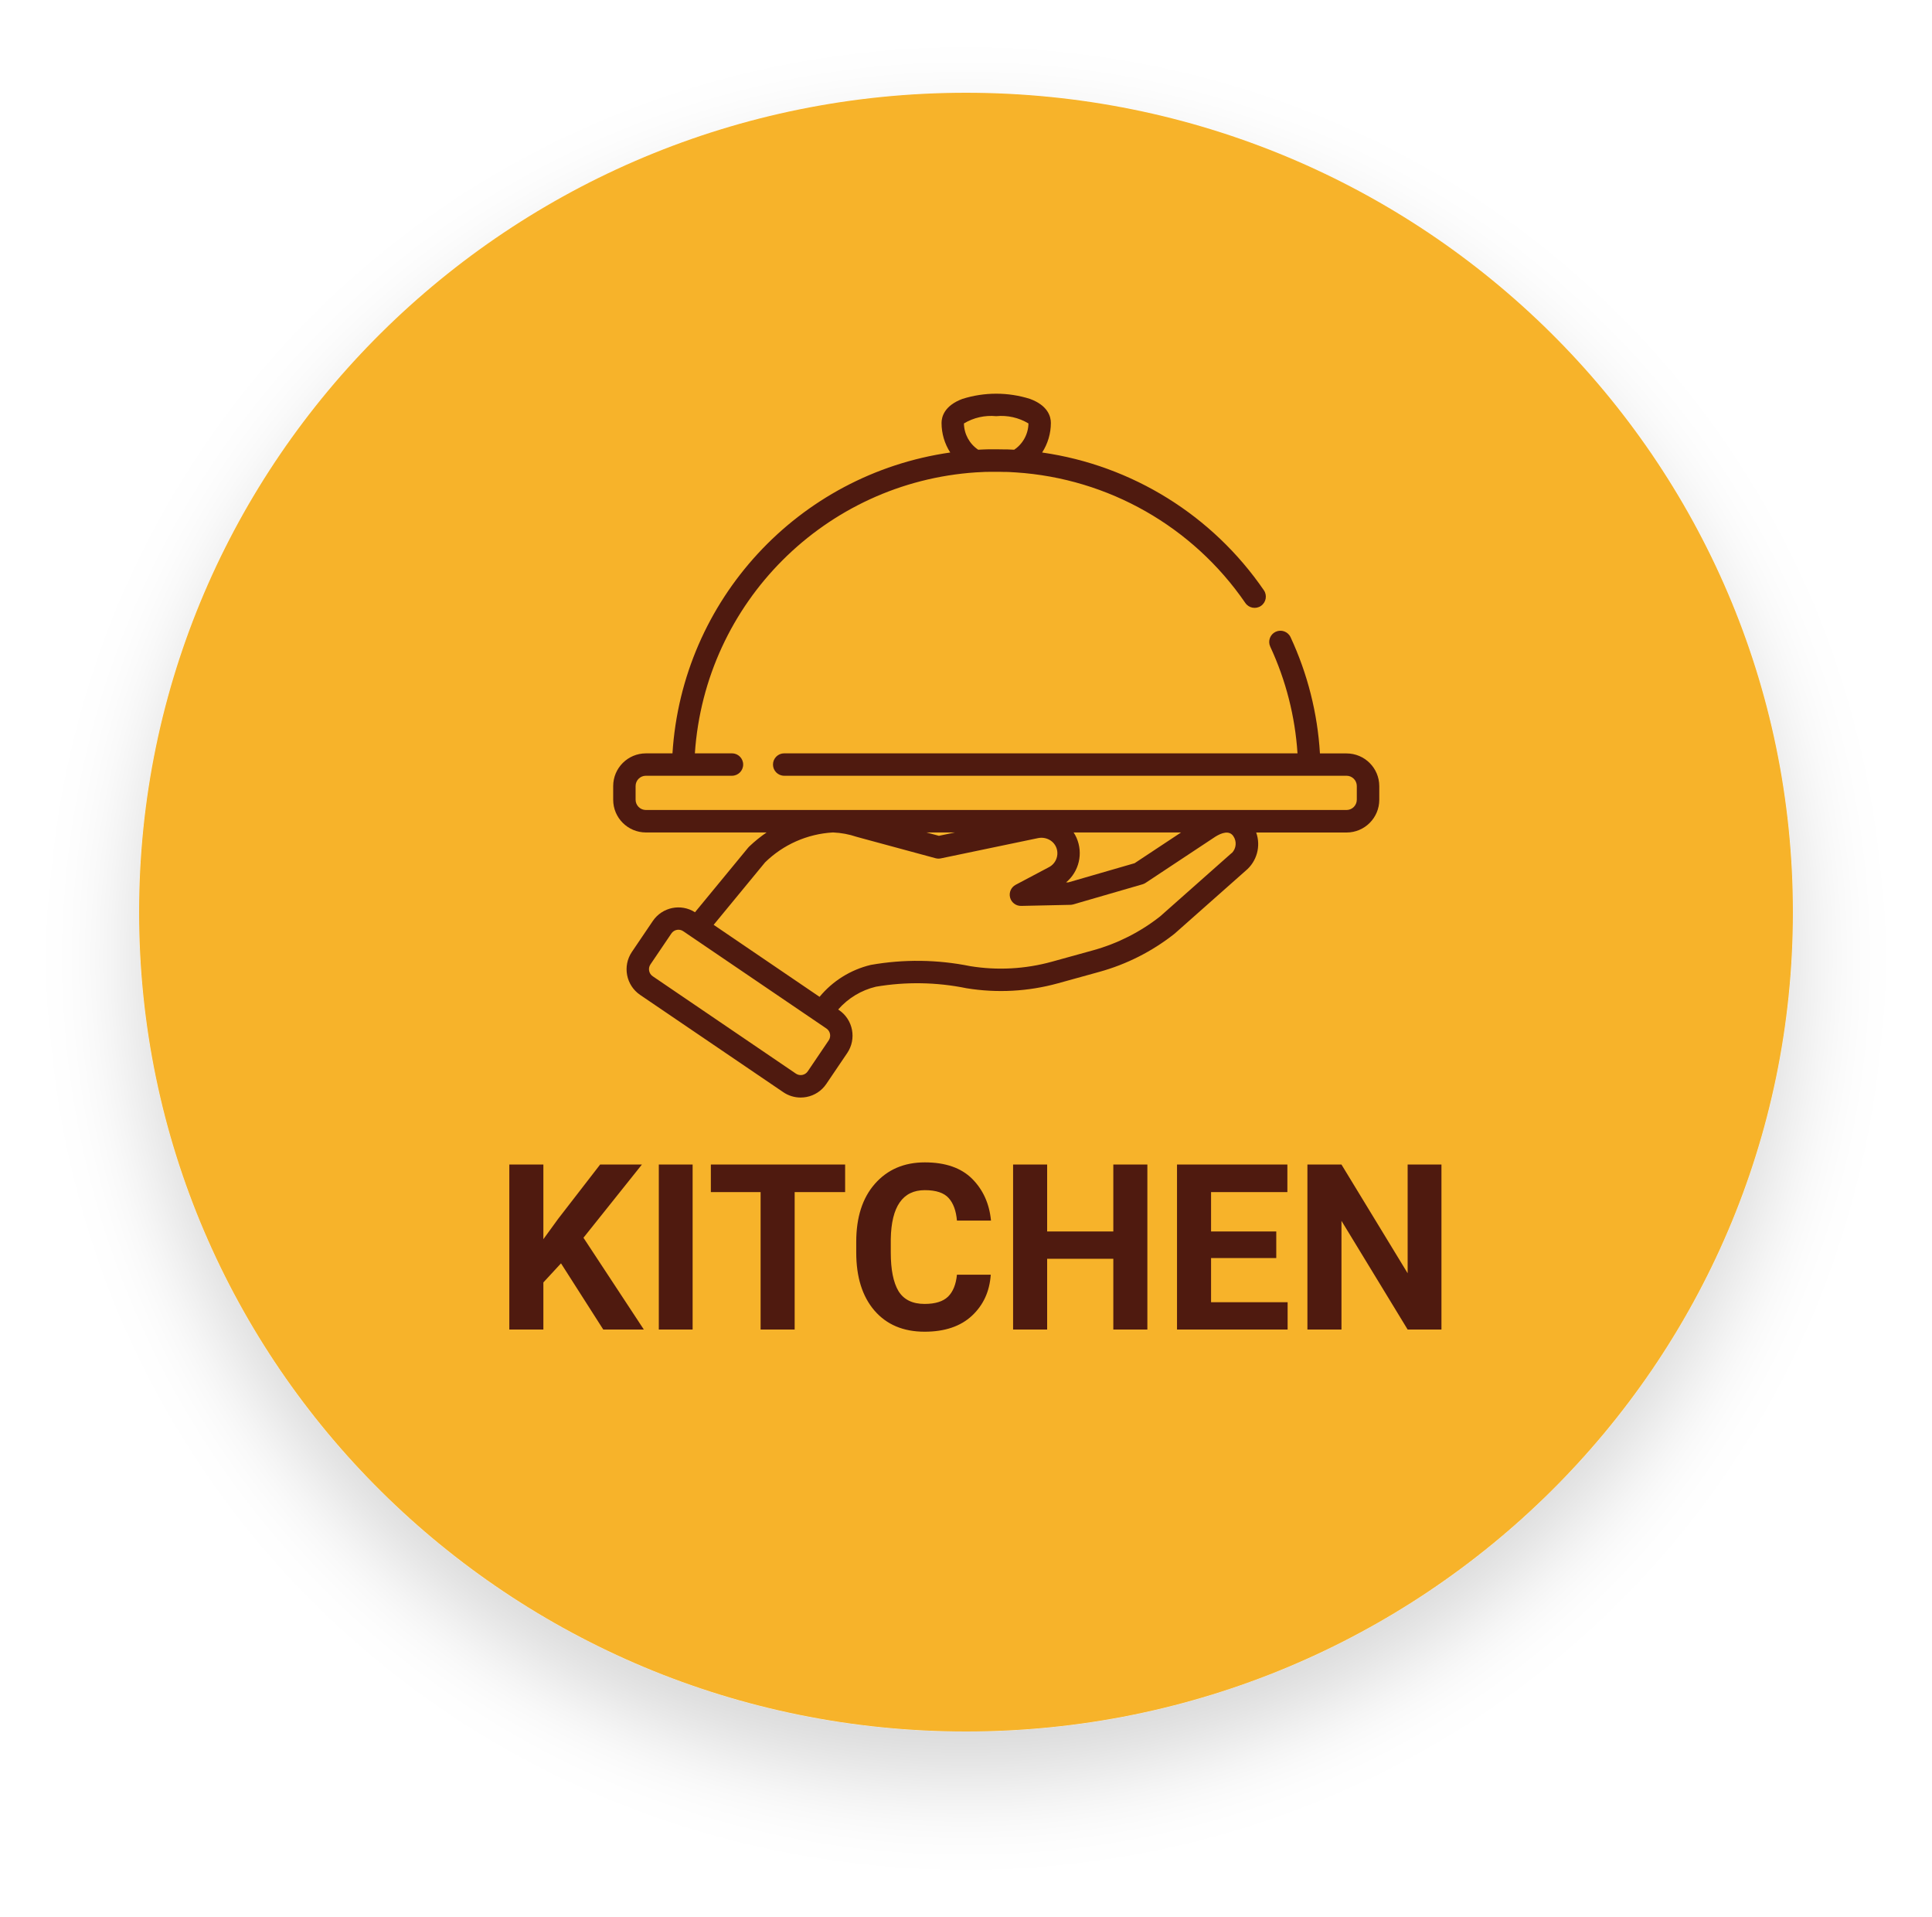
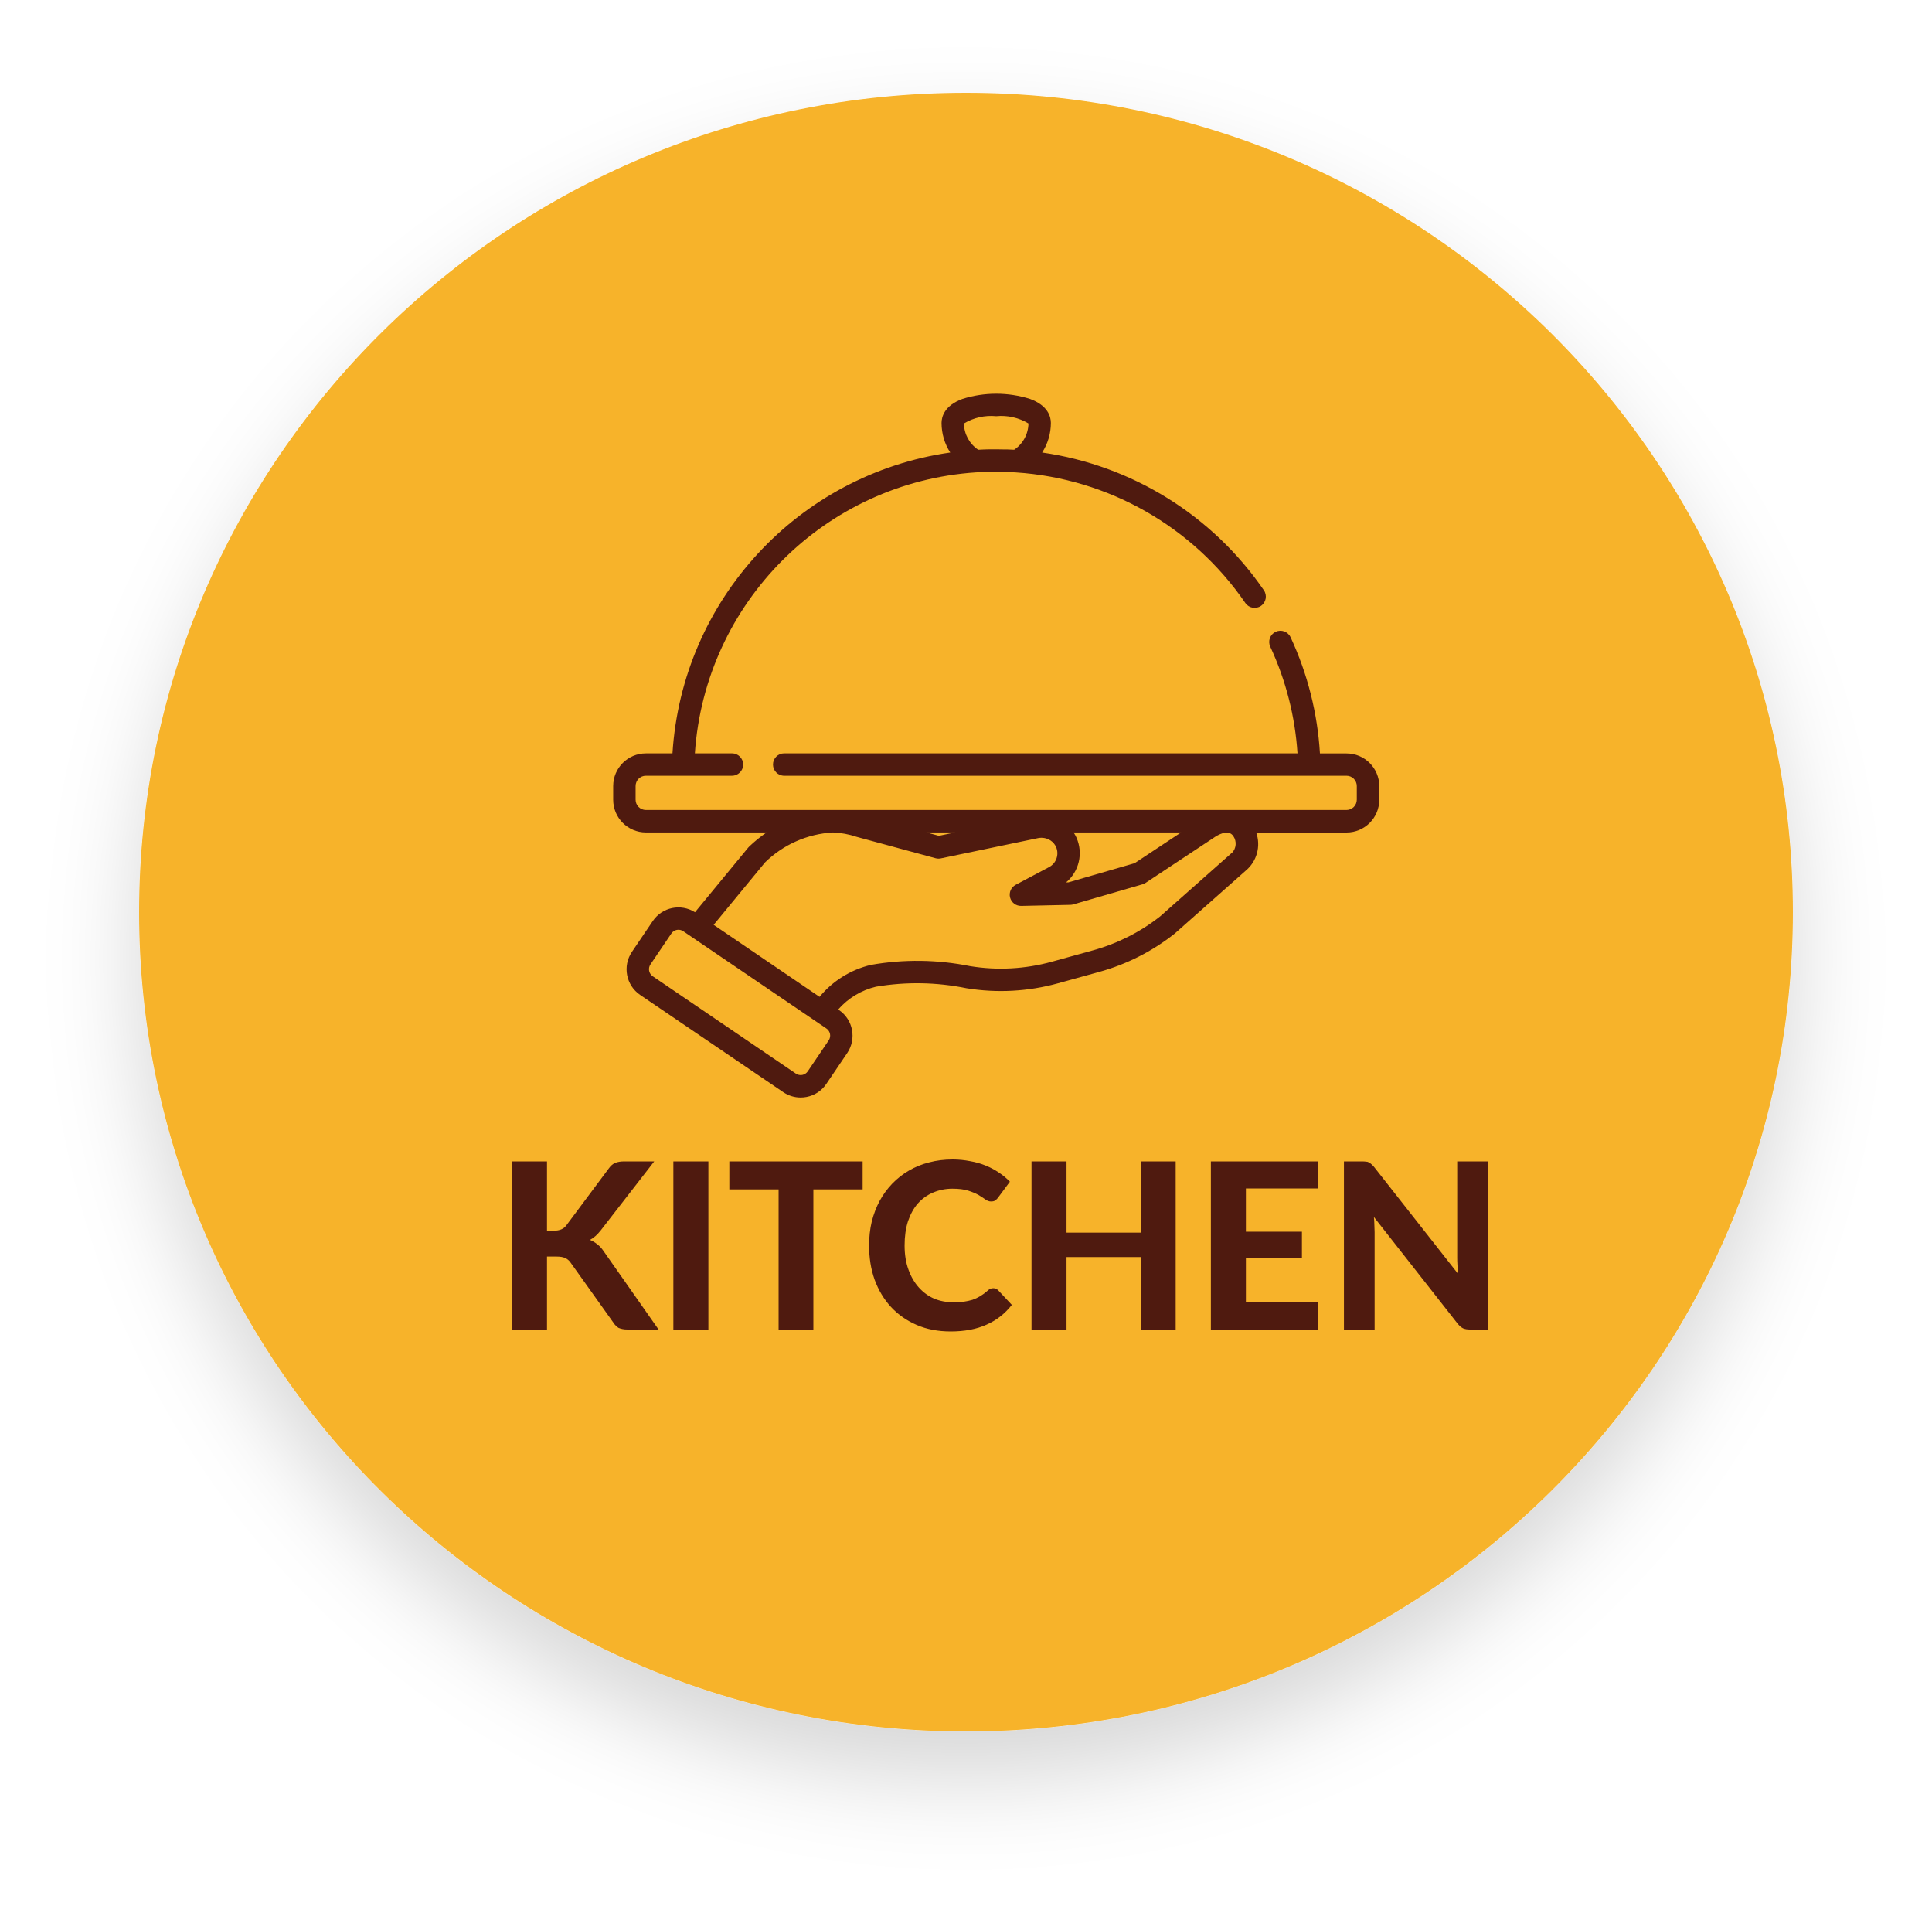
<svg xmlns="http://www.w3.org/2000/svg" width="125" height="124" viewBox="0 0 125 124">
  <defs>
    <style>
-             .cls-1{fill:#f7b32c}.cls-2,.cls-3{fill:#4f1a0f}.cls-3{font-size:15px;font-family:Roboto-Bold,Roboto;font-weight:700}.cls-4{filter:url(#Elipse_63)}
+             .cls-1{fill:#f7b32c}.cls-2,.cls-3{fill:#4f1a0f}.cls-3{font-size:15px;font-family:Lato, sans-serif ;font-weight:800}.cls-4{filter:url(#Elipse_63)}
        </style>
    <filter id="Elipse_63" width="125" height="124" x="0" y="0" filterUnits="userSpaceOnUse">
      <feOffset dy="3" />
      <feGaussianBlur result="blur" stdDeviation="3" />
      <feFlood flood-opacity=".161" />
      <feComposite in2="blur" operator="in" />
      <feComposite in="SourceGraphic" />
    </filter>
  </defs>
  <g id="Componente_15_1" data-name="Componente 15 – 1" transform="translate(9 6)">
    <g class="cls-4" transform="translate(-9 -6)">
      <ellipse id="Elipse_63-2" cx="53.5" cy="53" class="cls-1" data-name="Elipse 63" rx="53.5" ry="53" transform="translate(9 6)" />
    </g>
    <g id="Grupo_589" data-name="Grupo 589" transform="translate(23.247 19.47)">
      <path id="serving-dish" d="M47.447 23.262h-1.72a20.779 20.779 0 0 0-1.9-7.514.725.725 0 1 0-1.315.611 19.341 19.341 0 0 1 1.763 6.9H11.064a.725.725 0 0 0 0 1.45h36.383a.666.666 0 0 1 .665.665v.885a.666.666 0 0 1-.665.665H2.115a.666.666 0 0 1-.665-.665v-.885a.666.666 0 0 1 .665-.665h5.57a.725.725 0 1 0 0-1.45h-2.4A19.536 19.536 0 0 1 23.477 5.084h.008q.3-.019.585-.03h.115l.2-.005h.391c.173 0 .346 0 .519.008h.153c.133 0 .266.011.4.019l.211.012A19.551 19.551 0 0 1 40.9 13.533a.725.725 0 1 0 1.2-.821A21 21 0 0 0 27.753 3.8a3.53 3.53 0 0 0 .565-1.914c0-.394-.176-1.12-1.353-1.554a7.267 7.267 0 0 0-4.367 0C21.42.769 21.245 1.5 21.245 1.89a3.534 3.534 0 0 0 .562 1.91A20.992 20.992 0 0 0 3.836 23.261H2.115A2.118 2.118 0 0 0 0 25.377v.885a2.117 2.117 0 0 0 2.115 2.115h7.81a8.984 8.984 0 0 0-1.113.9l-.014.014a.657.657 0 0 0-.063.067l-3.442 4.18a2 2 0 0 0-2.729.566l-1.354 2a2.006 2.006 0 0 0 .532 2.78l9.263 6.293a1.989 1.989 0 0 0 1.121.347 2.035 2.035 0 0 0 .381-.036 1.988 1.988 0 0 0 1.281-.843l1.354-2a2.005 2.005 0 0 0-.532-2.78l-.053-.036A4.687 4.687 0 0 1 17 38.354a15.933 15.933 0 0 1 5.862.1 13.849 13.849 0 0 0 5.909-.318l2.67-.738a13.744 13.744 0 0 0 4.865-2.46l.032-.027 4.583-4.059a2.237 2.237 0 0 0 .682-2.472h5.848a2.117 2.117 0 0 0 2.115-2.115v-.885a2.117 2.117 0 0 0-2.115-2.115zM24.781 1.45a3.4 3.4 0 0 1 2.087.47 2.087 2.087 0 0 1-.924 1.7 20.879 20.879 0 0 0-.423-.019h-.142c-.2-.006-.4-.009-.6-.009h-.423l-.207.005-.249.009-.284.014a2.087 2.087 0 0 1-.923-1.7 3.4 3.4 0 0 1 2.087-.47zm5.2 27.276a2.391 2.391 0 0 0-.192-.35h6.954l-3.007 1.99-4.286 1.24h-.146a2.466 2.466 0 0 0 .676-2.88zm-7.862-.35l-1.046.218-.809-.218zm-8.177 13.453l-1.353 2a.552.552 0 0 1-.768.147l-9.263-6.297a.553.553 0 0 1-.147-.767l1.354-2a.551.551 0 0 1 .768-.147l.5.34 8.767 5.956a.553.553 0 0 1 .142.768zM40.028 29.7a.638.638 0 0 0-.05.04l-4.588 4.064A12.3 12.3 0 0 1 31.051 36l-2.67.738a12.378 12.378 0 0 1-5.286.286 17.262 17.262 0 0 0-6.426-.08 6.158 6.158 0 0 0-3.317 2.066L6.5 34.352l3.326-4.039a6.825 6.825 0 0 1 4.381-1.936h.029a5.465 5.465 0 0 1 1.506.28l.32.088 4.8 1.3a.725.725 0 0 0 .337.009l6.287-1.311a1.081 1.081 0 0 1 .822.16.973.973 0 0 1 .346.413 1.014 1.014 0 0 1-.469 1.311l-2.145 1.136a.725.725 0 0 0 .355 1.365l3.182-.069a.731.731 0 0 0 .186-.028l4.483-1.3a.727.727 0 0 0 .2-.092l4.523-2.994c.38-.234.885-.427 1.154-.031a.863.863 0 0 1-.093 1.091zm0 0" class="cls-2" transform="translate(7.426)" />
      <text id="KITCHEN" class="cls-3" transform="translate(-.247 60.53)">
        <tspan x="0" y="0">KITCHEN</tspan>
      </text>
    </g>
  </g>
</svg>
